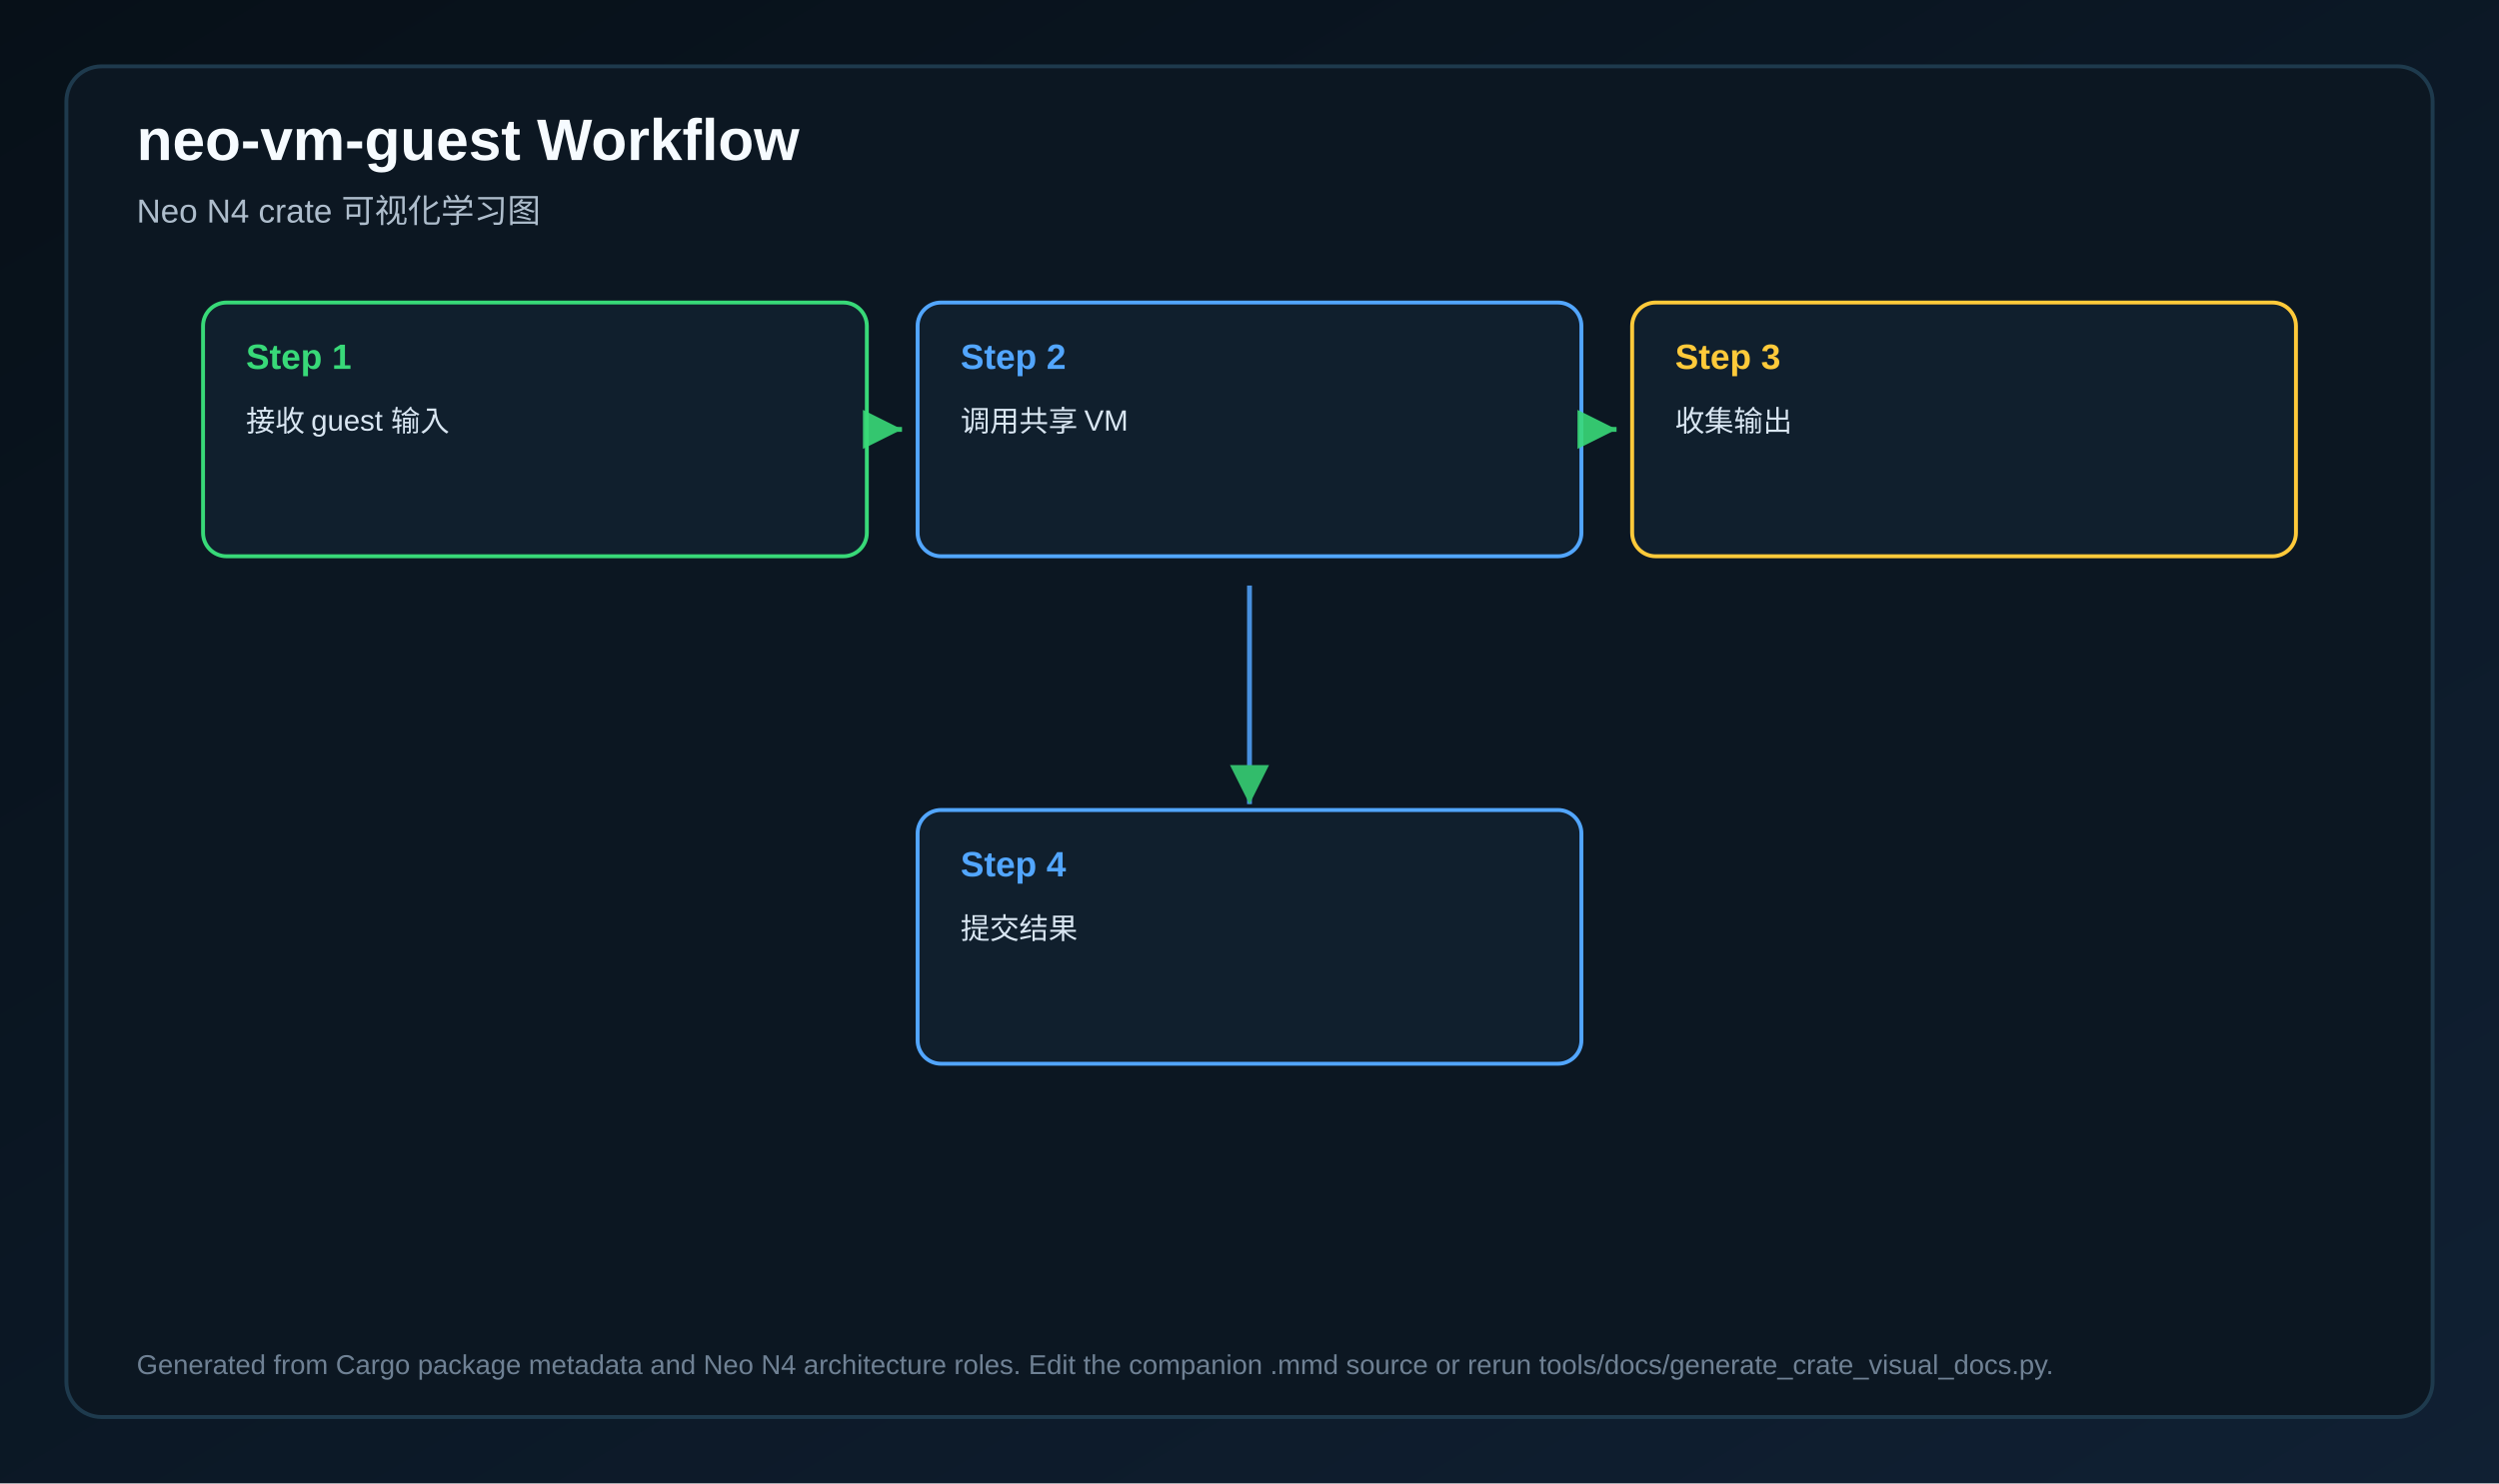
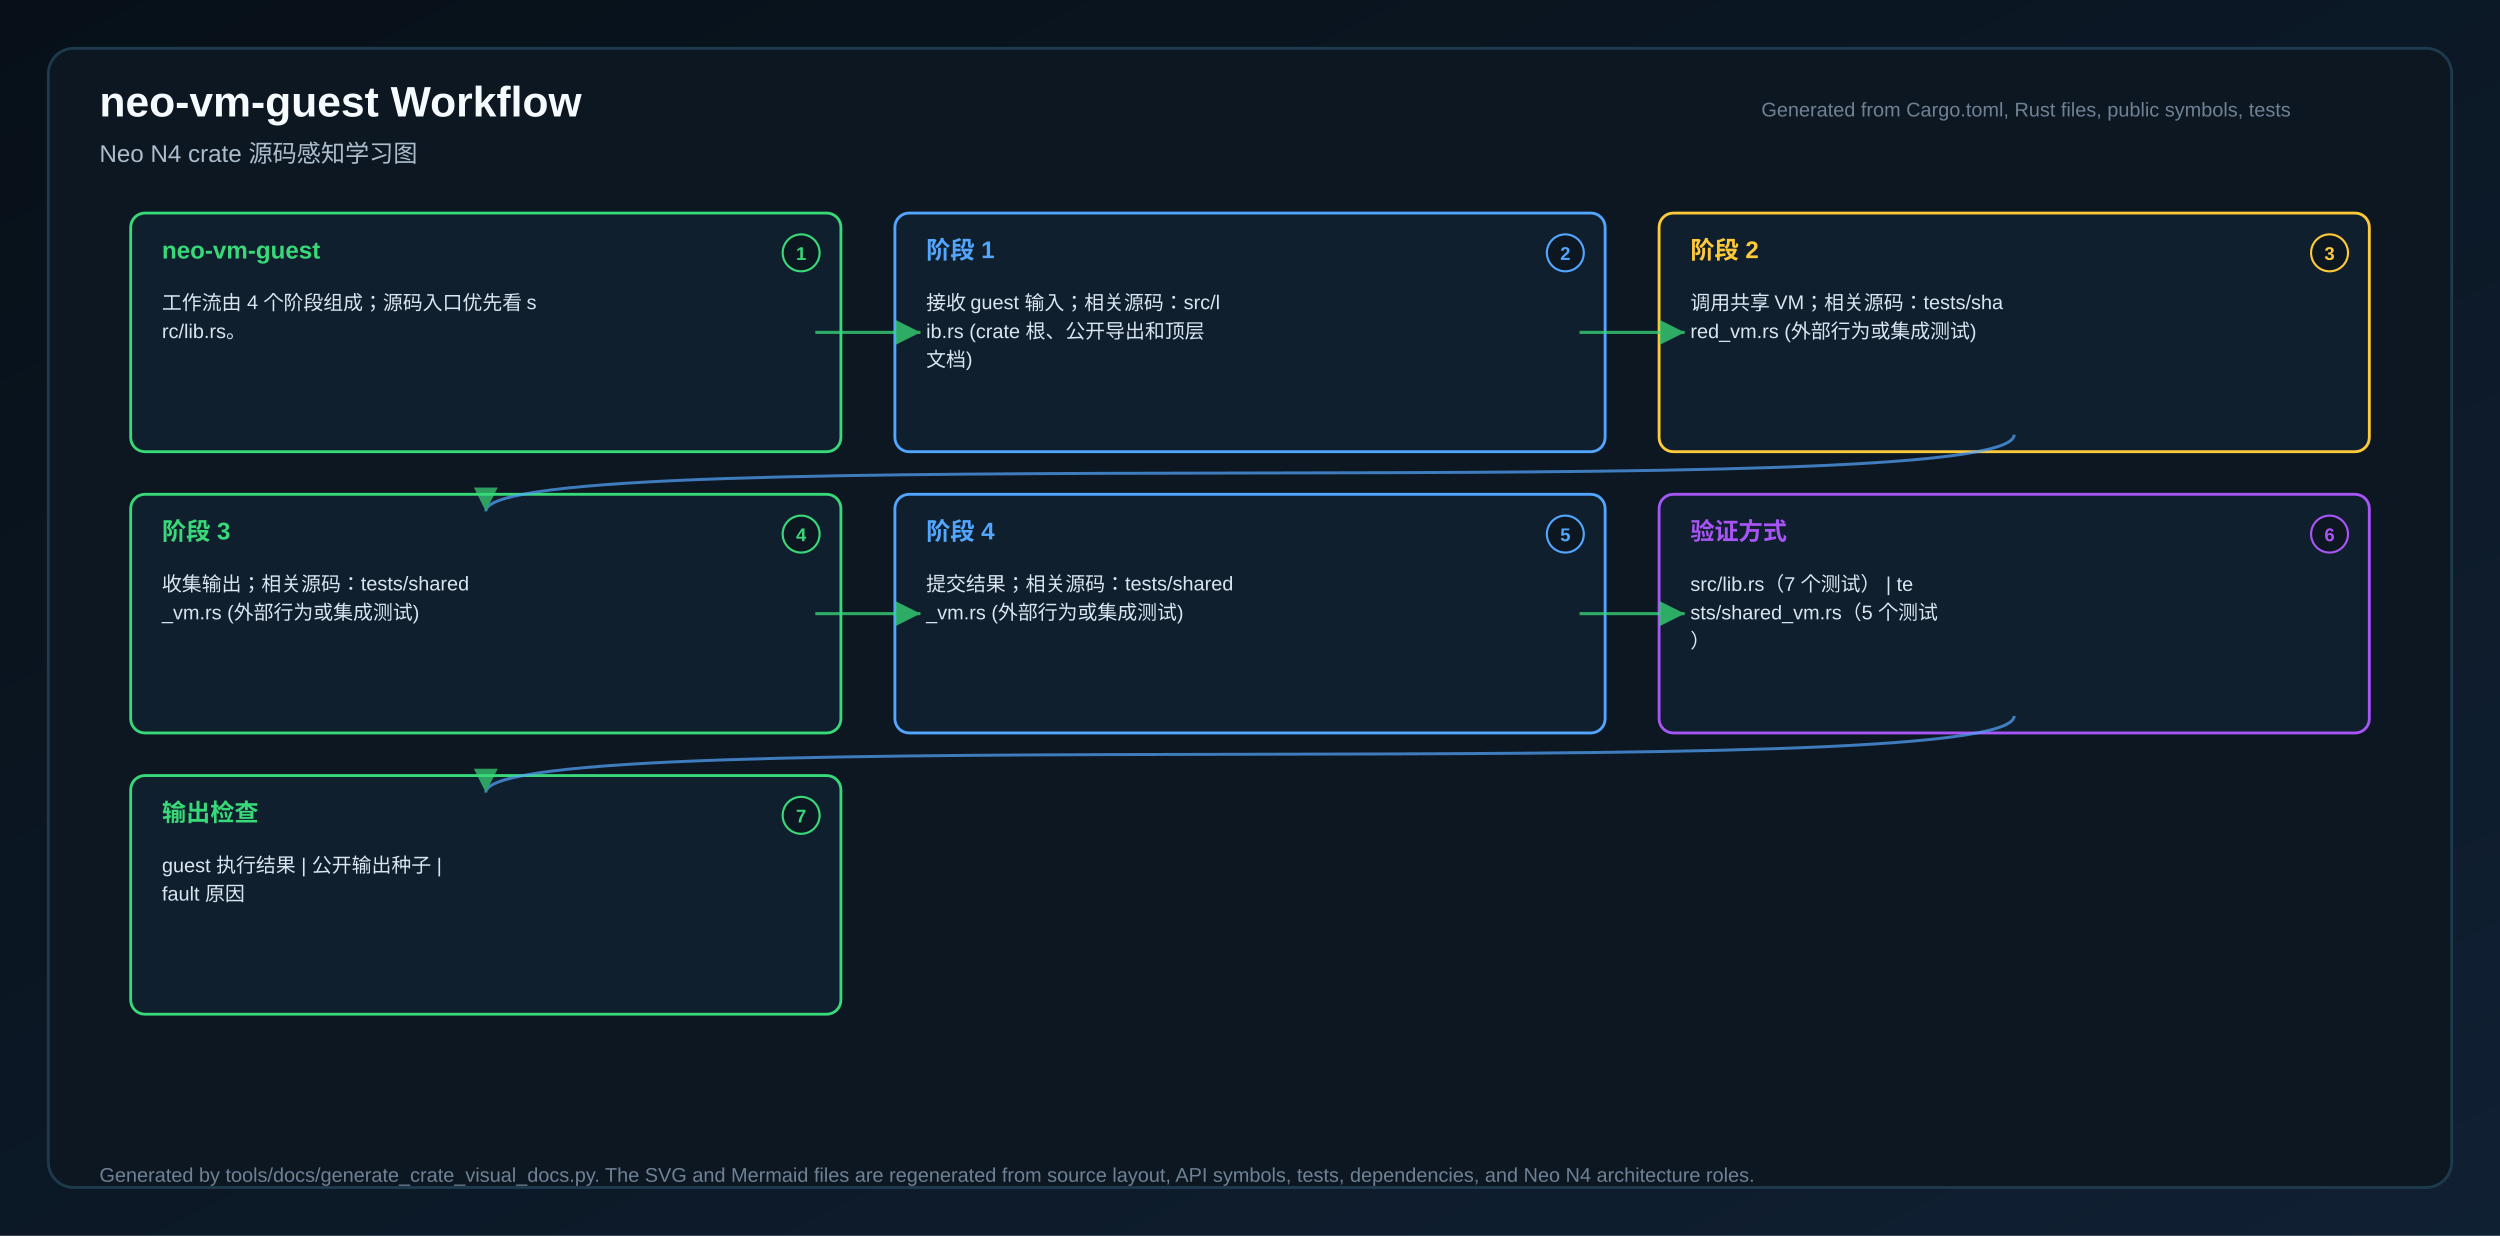
- <svg xmlns="http://www.w3.org/2000/svg" width="1280" height="760" viewBox="0 0 1280 760" role="img" aria-label="neo-vm-guest Workflow">
+ <svg xmlns="http://www.w3.org/2000/svg" width="1760" height="870" viewBox="0 0 1760 870" role="img" aria-label="neo-vm-guest Workflow">
  <defs>
    <linearGradient id="bg" x1="0" x2="1" y1="0" y2="1">
      <stop offset="0" stop-color="#071018" />
      <stop offset="1" stop-color="#102033" />
    </linearGradient>
    <marker id="arrow" markerWidth="12" markerHeight="12" refX="10" refY="6" orient="auto">
      <path d="M2,2 L10,6 L2,10 Z" fill="#38d978" />
    </marker>
  </defs>
-   <rect x="0" y="0" width="1280" height="760" fill="url(#bg)" />
-   <rect x="34" y="34" width="1212" height="692" rx="18" fill="#0c1722" stroke="#1e3a4d" stroke-width="2" />
+   <rect x="0" y="0" width="1760" height="870" fill="url(#bg)" />
+   <rect x="34" y="34" width="1692" height="802" rx="18" fill="#0c1722" stroke="#1e3a4d" stroke-width="2" />
  <text x="70" y="82" fill="#f6fbff" font-size="30" font-family="Segoe UI, Arial, sans-serif" font-weight="700">neo-vm-guest Workflow</text>
-   <text x="70" y="114" fill="#aebdcc" font-size="17" font-family="Segoe UI, Arial, sans-serif">Neo N4 crate 可视化学习图</text>
-   <rect x="104" y="155" width="340" height="130" rx="12" fill="#101f2d" stroke="#38d978" stroke-width="2" />
-   <text x="126" y="189" fill="#38d978" font-size="18" font-family="Segoe UI, Arial, sans-serif" font-weight="700">Step 1</text>
-   <text x="126" y="221" fill="#d9e6f2" font-size="15" font-family="Segoe UI, Arial, sans-serif">接收 guest 输入</text>
-   <rect x="470" y="155" width="340" height="130" rx="12" fill="#101f2d" stroke="#52a6ff" stroke-width="2" />
-   <text x="492" y="189" fill="#52a6ff" font-size="18" font-family="Segoe UI, Arial, sans-serif" font-weight="700">Step 2</text>
-   <text x="492" y="221" fill="#d9e6f2" font-size="15" font-family="Segoe UI, Arial, sans-serif">调用共享 VM</text>
-   <line x1="452" y1="220" x2="462" y2="220" stroke="#38d978" stroke-width="2.5" marker-end="url(#arrow)" opacity="0.9" />
-   <rect x="836" y="155" width="340" height="130" rx="12" fill="#101f2d" stroke="#ffca3a" stroke-width="2" />
-   <text x="858" y="189" fill="#ffca3a" font-size="18" font-family="Segoe UI, Arial, sans-serif" font-weight="700">Step 3</text>
-   <text x="858" y="221" fill="#d9e6f2" font-size="15" font-family="Segoe UI, Arial, sans-serif">收集输出</text>
-   <line x1="818" y1="220" x2="828" y2="220" stroke="#38d978" stroke-width="2.5" marker-end="url(#arrow)" opacity="0.9" />
-   <rect x="470" y="415" width="340" height="130" rx="12" fill="#101f2d" stroke="#52a6ff" stroke-width="2" />
-   <text x="492" y="449" fill="#52a6ff" font-size="18" font-family="Segoe UI, Arial, sans-serif" font-weight="700">Step 4</text>
-   <text x="492" y="481" fill="#d9e6f2" font-size="15" font-family="Segoe UI, Arial, sans-serif">提交结果</text>
-   <path d="M640 300 C640 350 640 370 640 412" stroke="#52a6ff" stroke-width="2.5" fill="none" marker-end="url(#arrow)" opacity="0.85" />
-   <text x="70" y="704" fill="#6f8194" font-size="14" font-family="Segoe UI, Arial, sans-serif">Generated from Cargo package metadata and Neo N4 architecture roles. Edit the companion .mmd source or rerun tools/docs/generate_crate_visual_docs.py.</text>
+   <text x="70" y="114" fill="#aebdcc" font-size="17" font-family="Segoe UI, Arial, sans-serif">Neo N4 crate 源码感知学习图</text>
+   <text x="1240" y="82" fill="#6f8194" font-size="14" font-family="Segoe UI, Arial, sans-serif">Generated from Cargo.toml, Rust files, public symbols, tests</text>
+   <rect x="92" y="150" width="500" height="168" rx="10" fill="#101f2d" stroke="#38d978" stroke-width="2" />
+   <circle cx="564" cy="178" r="13" fill="#0c1722" stroke="#38d978" stroke-width="1.5" />
+   <text x="564" y="183" text-anchor="middle" fill="#38d978" font-size="13" font-family="Segoe UI, Arial, sans-serif" font-weight="700">1</text>
+   <text x="114" y="182" fill="#38d978" font-size="17" font-family="Segoe UI, Arial, sans-serif" font-weight="700">neo-vm-guest</text>
+   <text x="114" y="218" fill="#d9e6f2" font-size="14" font-family="Segoe UI, Arial, sans-serif">工作流由 4 个阶段组成；源码入口优先看 s</text>
+   <text x="114" y="238" fill="#d9e6f2" font-size="14" font-family="Segoe UI, Arial, sans-serif">rc/lib.rs。</text>
+   <rect x="630" y="150" width="500" height="168" rx="10" fill="#101f2d" stroke="#52a6ff" stroke-width="2" />
+   <circle cx="1102" cy="178" r="13" fill="#0c1722" stroke="#52a6ff" stroke-width="1.5" />
+   <text x="1102" y="183" text-anchor="middle" fill="#52a6ff" font-size="13" font-family="Segoe UI, Arial, sans-serif" font-weight="700">2</text>
+   <text x="652" y="182" fill="#52a6ff" font-size="17" font-family="Segoe UI, Arial, sans-serif" font-weight="700">阶段 1</text>
+   <text x="652" y="218" fill="#d9e6f2" font-size="14" font-family="Segoe UI, Arial, sans-serif">接收 guest 输入；相关源码：src/l</text>
+   <text x="652" y="238" fill="#d9e6f2" font-size="14" font-family="Segoe UI, Arial, sans-serif">ib.rs (crate 根、公开导出和顶层</text>
+   <text x="652" y="258" fill="#d9e6f2" font-size="14" font-family="Segoe UI, Arial, sans-serif">文档)</text>
+   <rect x="1168" y="150" width="500" height="168" rx="10" fill="#101f2d" stroke="#ffca3a" stroke-width="2" />
+   <circle cx="1640" cy="178" r="13" fill="#0c1722" stroke="#ffca3a" stroke-width="1.5" />
+   <text x="1640" y="183" text-anchor="middle" fill="#ffca3a" font-size="13" font-family="Segoe UI, Arial, sans-serif" font-weight="700">3</text>
+   <text x="1190" y="182" fill="#ffca3a" font-size="17" font-family="Segoe UI, Arial, sans-serif" font-weight="700">阶段 2</text>
+   <text x="1190" y="218" fill="#d9e6f2" font-size="14" font-family="Segoe UI, Arial, sans-serif">调用共享 VM；相关源码：tests/sha</text>
+   <text x="1190" y="238" fill="#d9e6f2" font-size="14" font-family="Segoe UI, Arial, sans-serif">red_vm.rs (外部行为或集成测试)</text>
+   <rect x="92" y="348" width="500" height="168" rx="10" fill="#101f2d" stroke="#38d978" stroke-width="2" />
+   <circle cx="564" cy="376" r="13" fill="#0c1722" stroke="#38d978" stroke-width="1.5" />
+   <text x="564" y="381" text-anchor="middle" fill="#38d978" font-size="13" font-family="Segoe UI, Arial, sans-serif" font-weight="700">4</text>
+   <text x="114" y="380" fill="#38d978" font-size="17" font-family="Segoe UI, Arial, sans-serif" font-weight="700">阶段 3</text>
+   <text x="114" y="416" fill="#d9e6f2" font-size="14" font-family="Segoe UI, Arial, sans-serif">收集输出；相关源码：tests/shared</text>
+   <text x="114" y="436" fill="#d9e6f2" font-size="14" font-family="Segoe UI, Arial, sans-serif">_vm.rs (外部行为或集成测试)</text>
+   <rect x="630" y="348" width="500" height="168" rx="10" fill="#101f2d" stroke="#52a6ff" stroke-width="2" />
+   <circle cx="1102" cy="376" r="13" fill="#0c1722" stroke="#52a6ff" stroke-width="1.5" />
+   <text x="1102" y="381" text-anchor="middle" fill="#52a6ff" font-size="13" font-family="Segoe UI, Arial, sans-serif" font-weight="700">5</text>
+   <text x="652" y="380" fill="#52a6ff" font-size="17" font-family="Segoe UI, Arial, sans-serif" font-weight="700">阶段 4</text>
+   <text x="652" y="416" fill="#d9e6f2" font-size="14" font-family="Segoe UI, Arial, sans-serif">提交结果；相关源码：tests/shared</text>
+   <text x="652" y="436" fill="#d9e6f2" font-size="14" font-family="Segoe UI, Arial, sans-serif">_vm.rs (外部行为或集成测试)</text>
+   <rect x="1168" y="348" width="500" height="168" rx="10" fill="#101f2d" stroke="#a855f7" stroke-width="2" />
+   <circle cx="1640" cy="376" r="13" fill="#0c1722" stroke="#a855f7" stroke-width="1.5" />
+   <text x="1640" y="381" text-anchor="middle" fill="#a855f7" font-size="13" font-family="Segoe UI, Arial, sans-serif" font-weight="700">6</text>
+   <text x="1190" y="380" fill="#a855f7" font-size="17" font-family="Segoe UI, Arial, sans-serif" font-weight="700">验证方式</text>
+   <text x="1190" y="416" fill="#d9e6f2" font-size="14" font-family="Segoe UI, Arial, sans-serif">src/lib.rs（7 个测试） | te</text>
+   <text x="1190" y="436" fill="#d9e6f2" font-size="14" font-family="Segoe UI, Arial, sans-serif">sts/shared_vm.rs（5 个测试</text>
+   <text x="1190" y="456" fill="#d9e6f2" font-size="14" font-family="Segoe UI, Arial, sans-serif">）</text>
+   <rect x="92" y="546" width="500" height="168" rx="10" fill="#101f2d" stroke="#38d978" stroke-width="2" />
+   <circle cx="564" cy="574" r="13" fill="#0c1722" stroke="#38d978" stroke-width="1.5" />
+   <text x="564" y="579" text-anchor="middle" fill="#38d978" font-size="13" font-family="Segoe UI, Arial, sans-serif" font-weight="700">7</text>
+   <text x="114" y="578" fill="#38d978" font-size="17" font-family="Segoe UI, Arial, sans-serif" font-weight="700">输出检查</text>
+   <text x="114" y="614" fill="#d9e6f2" font-size="14" font-family="Segoe UI, Arial, sans-serif">guest 执行结果 | 公开输出种子 | </text>
+   <text x="114" y="634" fill="#d9e6f2" font-size="14" font-family="Segoe UI, Arial, sans-serif">fault 原因</text>
+   <line x1="574" y1="234" x2="648" y2="234" stroke="#38d978" stroke-width="2.2" marker-end="url(#arrow)" opacity="0.75" />
+   <line x1="1112" y1="234" x2="1186" y2="234" stroke="#38d978" stroke-width="2.2" marker-end="url(#arrow)" opacity="0.75" />
+   <line x1="574" y1="432" x2="648" y2="432" stroke="#38d978" stroke-width="2.2" marker-end="url(#arrow)" opacity="0.75" />
+   <line x1="1112" y1="432" x2="1186" y2="432" stroke="#38d978" stroke-width="2.2" marker-end="url(#arrow)" opacity="0.75" />
+   <path d="M1418 306 C1418 358, 342 308, 342 360" stroke="#52a6ff" stroke-width="2.1" fill="none" marker-end="url(#arrow)" opacity="0.7" />
+   <path d="M1418 504 C1418 556, 342 506, 342 558" stroke="#52a6ff" stroke-width="2.1" fill="none" marker-end="url(#arrow)" opacity="0.7" />
+   <text x="70" y="832" fill="#6f8194" font-size="14" font-family="Segoe UI, Arial, sans-serif">Generated by tools/docs/generate_crate_visual_docs.py. The SVG and Mermaid files are regenerated from source layout, API symbols, tests, dependencies, and Neo N4 architecture roles.</text>
</svg>
